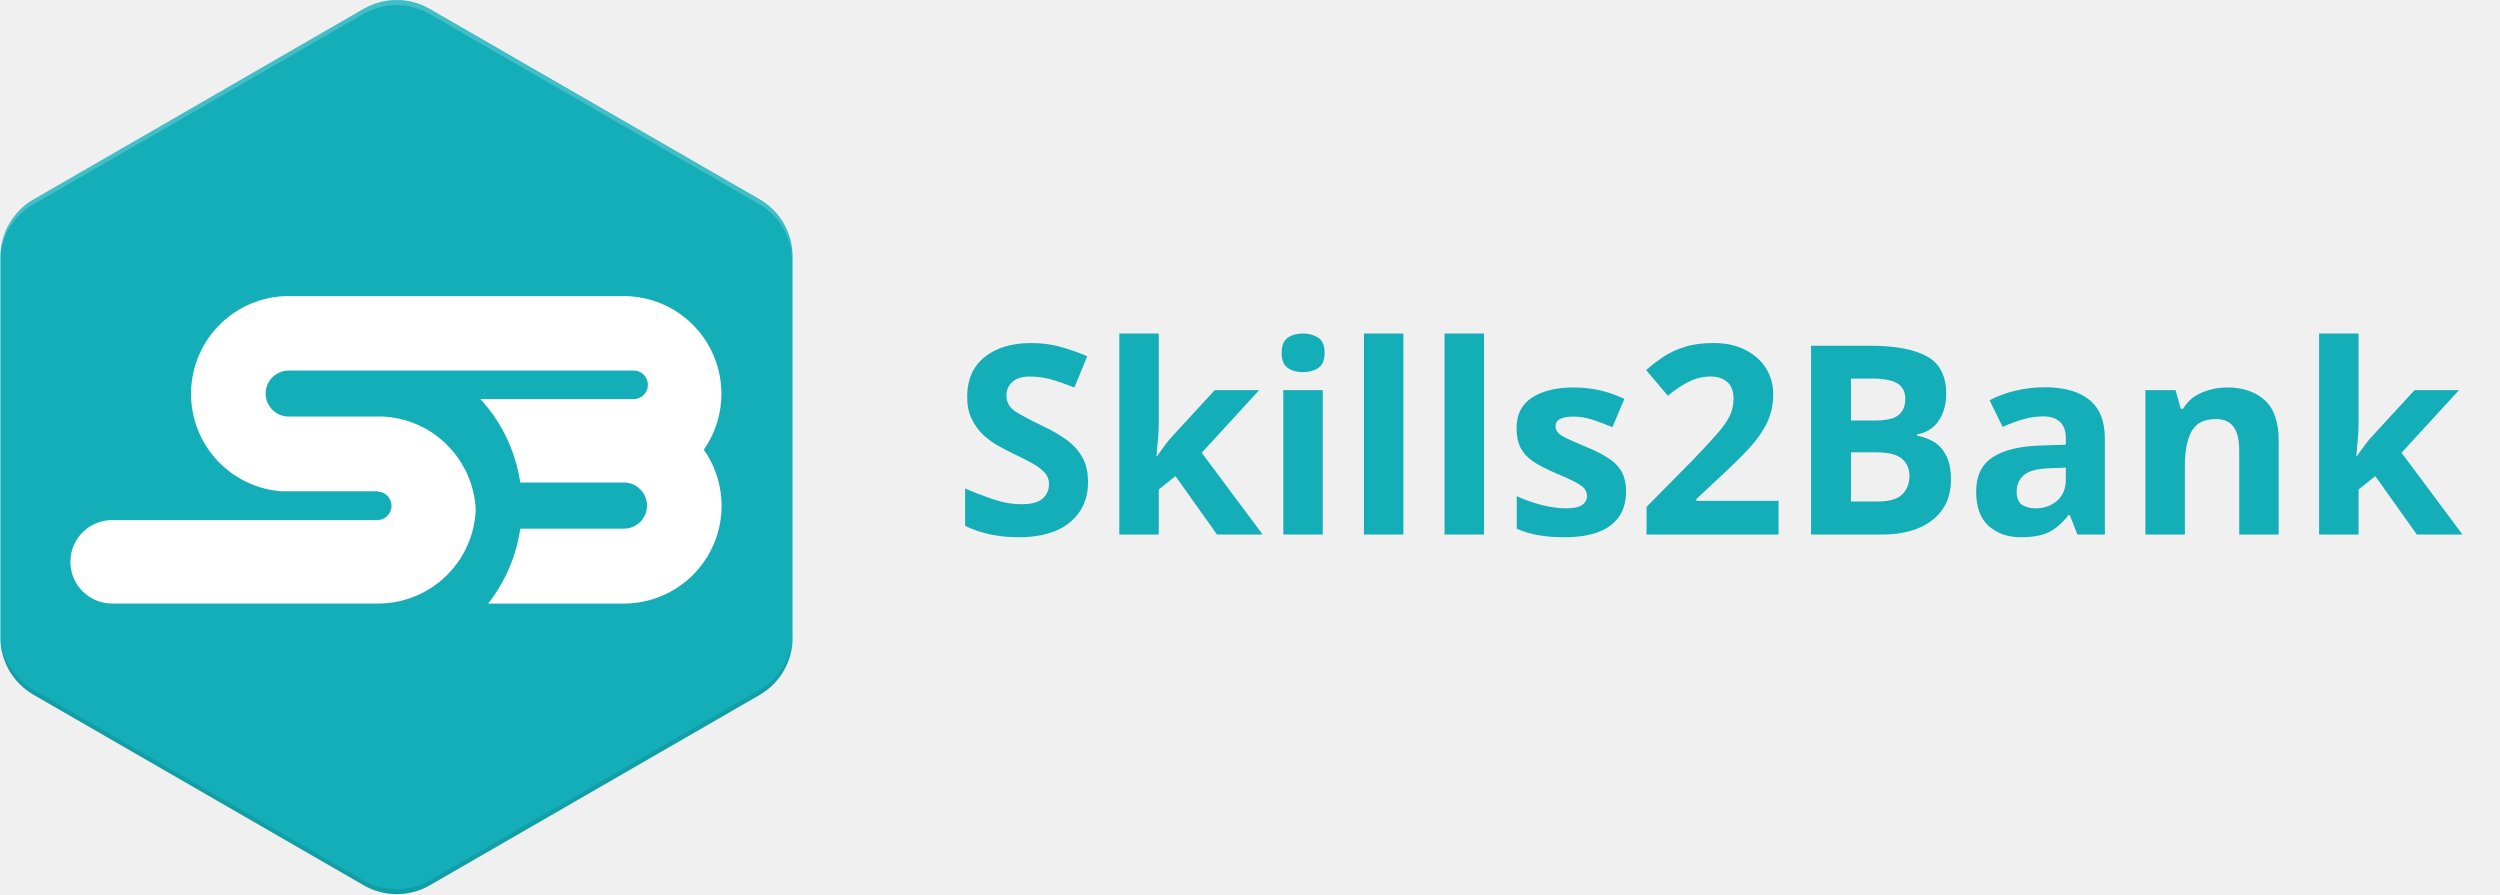
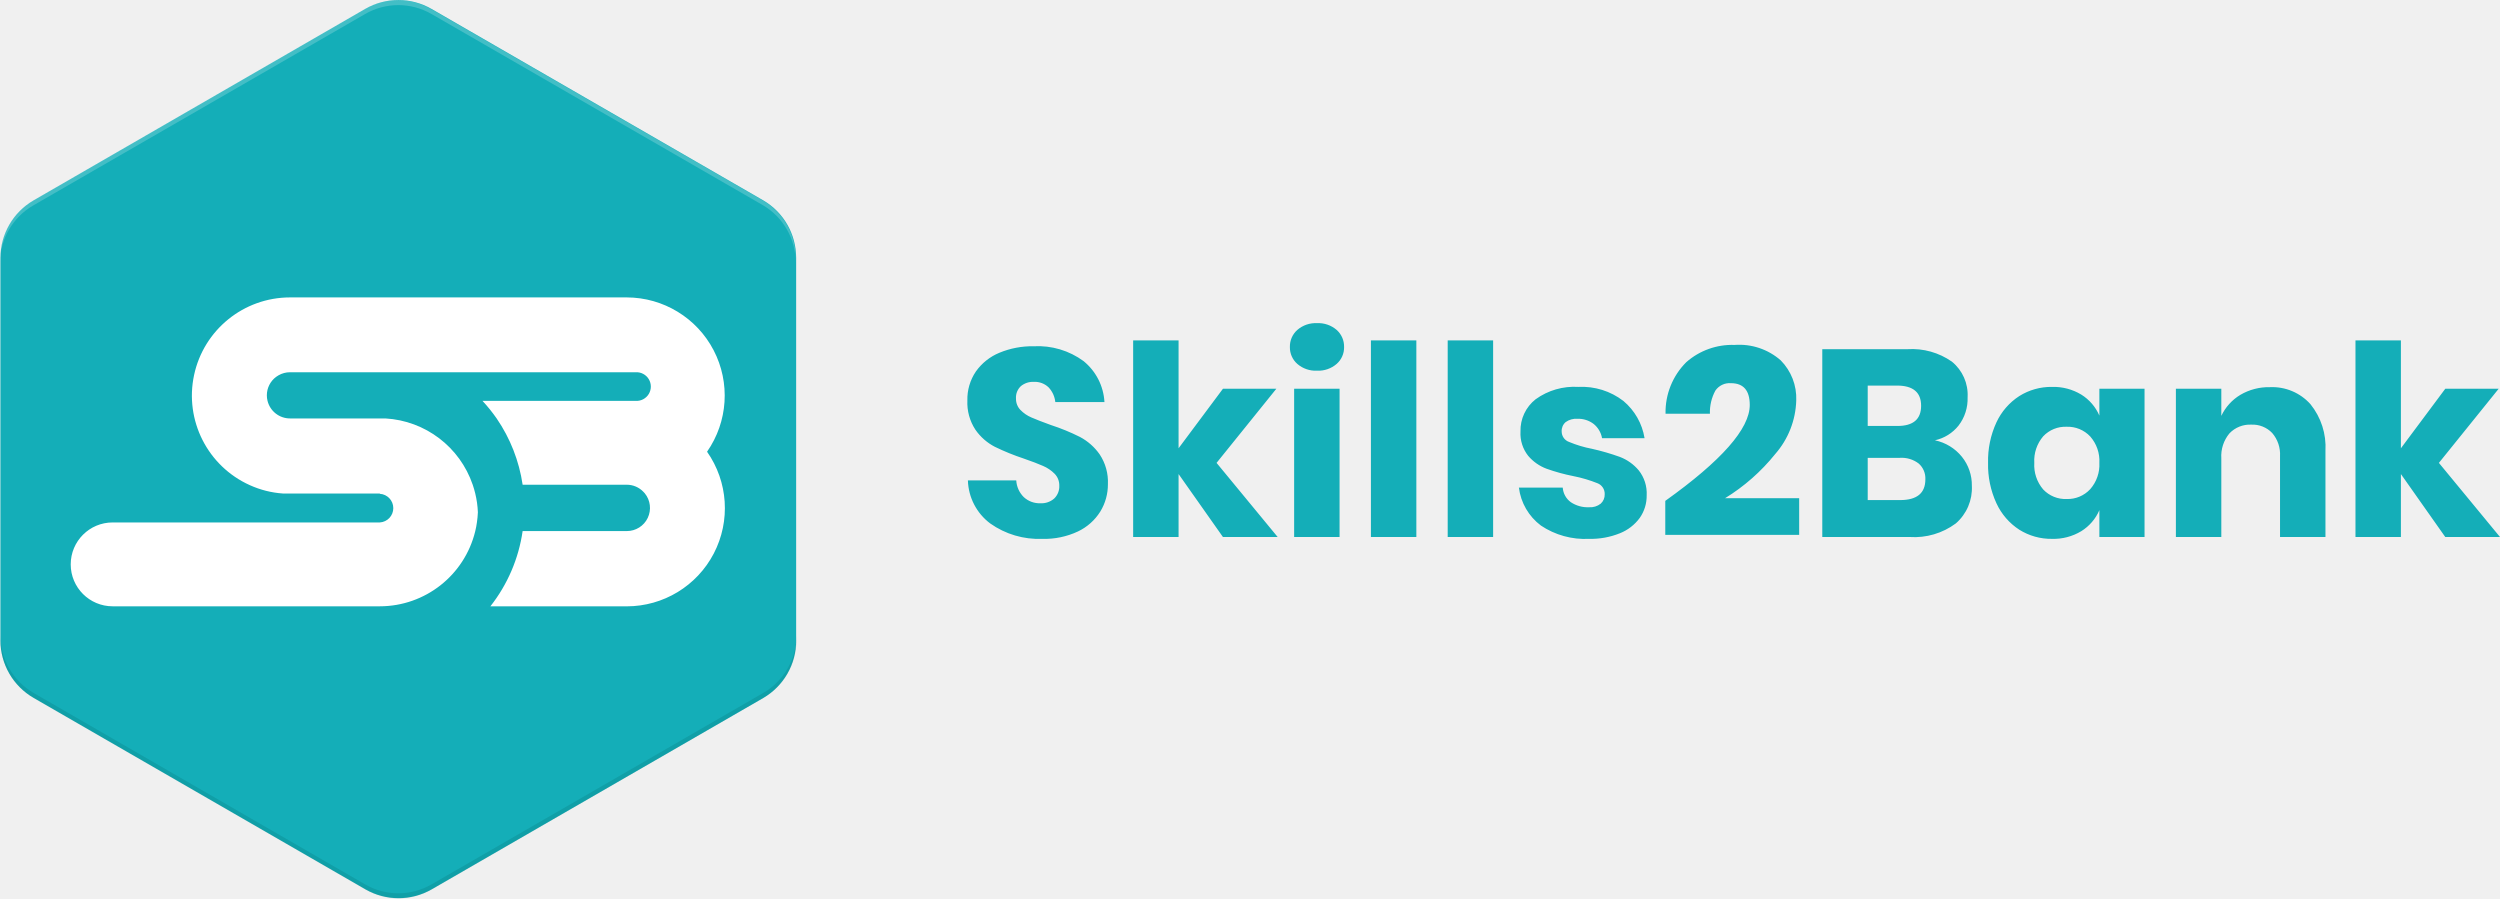
- <svg xmlns="http://www.w3.org/2000/svg" width="189.066" height="67.633" viewBox="0 0 189.066 67.633">
+ <svg xmlns="http://www.w3.org/2000/svg" width="188.206" height="67.633" viewBox="0 0 188.206 67.633">
  <defs>
-     <style>.a,.b{fill:#14aeb8;}.a{font-size:20px;font-family:Poppins-Bold, Poppins;font-weight:700;}.c{opacity:0.2;}.d{fill:#fff;}.e{fill:#016263;}</style>
+     <style>.a{fill:#14aeb8;}.b{opacity:0.2;}.c{fill:#fff;}.d{fill:#016263;}</style>
  </defs>
  <g transform="translate(-147 -17.782)">
-     <text class="a" transform="translate(219.066 58.209)">
-       <tspan x="0" y="0">Skills2Bank</tspan>
-     </text>
+     <path class="a" d="M11.34-3.98a3.9,3.9,0,0,1-.57,2.06A4.02,4.02,0,0,1,9.09-.42,5.919,5.919,0,0,1,6.4.14,6.335,6.335,0,0,1,2.48-1.02,4.2,4.2,0,0,1,.8-4.26H4.44A1.921,1.921,0,0,0,5.01-3a1.753,1.753,0,0,0,1.25.46A1.451,1.451,0,0,0,7.3-2.9a1.26,1.26,0,0,0,.38-.96,1.24,1.24,0,0,0-.35-.9,2.744,2.744,0,0,0-.87-.59q-.52-.23-1.44-.55a17.68,17.68,0,0,1-2.19-.89A4.033,4.033,0,0,1,1.37-8.07a3.7,3.7,0,0,1-.61-2.21,3.721,3.721,0,0,1,.64-2.18,4.068,4.068,0,0,1,1.77-1.41,6.456,6.456,0,0,1,2.59-.49,5.806,5.806,0,0,1,3.75,1.12,4.274,4.274,0,0,1,1.57,3.08H7.38a1.9,1.9,0,0,0-.51-1.11,1.5,1.5,0,0,0-1.11-.41,1.43,1.43,0,0,0-.97.32,1.175,1.175,0,0,0-.37.94,1.194,1.194,0,0,0,.33.85A2.515,2.515,0,0,0,5.58-9q.5.22,1.44.56a15.828,15.828,0,0,1,2.22.91,4.247,4.247,0,0,1,1.48,1.31A3.742,3.742,0,0,1,11.34-3.98ZM20,0,16.66-4.74V0H13.24V-14.8h3.42v8.12L20-11.16h4.02l-4.5,5.58L24.12,0Zm5.04-14.3a1.669,1.669,0,0,1,.56-1.29,2.113,2.113,0,0,1,1.48-.51,2.113,2.113,0,0,1,1.48.51,1.669,1.669,0,0,1,.56,1.29,1.647,1.647,0,0,1-.56,1.27,2.113,2.113,0,0,1-1.48.51,2.113,2.113,0,0,1-1.48-.51A1.647,1.647,0,0,1,25.04-14.3Zm3.74,3.14V0H25.36V-11.16Zm5.78-3.64V0H31.14V-14.8Zm5.78,0V0H36.92V-14.8Zm6.42,3.5a5.12,5.12,0,0,1,3.39,1.06,4.605,4.605,0,0,1,1.59,2.8h-3.2a1.773,1.773,0,0,0-.63-1.07,1.913,1.913,0,0,0-1.23-.39,1.345,1.345,0,0,0-.88.25.872.872,0,0,0-.3.71.833.833,0,0,0,.55.78,8.77,8.77,0,0,0,1.73.52,17.18,17.18,0,0,1,2.1.61A3.464,3.464,0,0,1,51.3-5.02a2.791,2.791,0,0,1,.6,1.88,2.883,2.883,0,0,1-.52,1.7,3.424,3.424,0,0,1-1.5,1.16,5.861,5.861,0,0,1-2.32.42,5.974,5.974,0,0,1-3.62-1,4.219,4.219,0,0,1-1.66-2.86h3.3a1.485,1.485,0,0,0,.61,1.1,2.3,2.3,0,0,0,1.37.38,1.275,1.275,0,0,0,.88-.27.91.91,0,0,0,.3-.71.854.854,0,0,0-.55-.83,10.113,10.113,0,0,0-1.79-.53,14.313,14.313,0,0,1-2.04-.56,3.368,3.368,0,0,1-1.38-.97,2.7,2.7,0,0,1-.58-1.83,2.986,2.986,0,0,1,1.14-2.43A4.968,4.968,0,0,1,46.76-11.3ZM53.3-2.72q6.36-4.54,6.36-7.22,0-1.64-1.42-1.64a1.3,1.3,0,0,0-1.17.56,3.433,3.433,0,0,0-.41,1.74H53.32a5.317,5.317,0,0,1,1.56-3.88,5.226,5.226,0,0,1,3.64-1.3,4.733,4.733,0,0,1,3.47,1.16,4.066,4.066,0,0,1,1.17,3.02,6.4,6.4,0,0,1-1.58,4.03A14.734,14.734,0,0,1,57.8-2.92h5.58V-.16H53.3ZM73.6-7.28a3.541,3.541,0,0,1,2.03,1.24,3.394,3.394,0,0,1,.75,2.18,3.513,3.513,0,0,1-1.21,2.84A5.243,5.243,0,0,1,71.7,0H65.12V-14.14h6.42a5.242,5.242,0,0,1,3.34.94,3.227,3.227,0,0,1,1.18,2.68,3.3,3.3,0,0,1-.68,2.13A3.134,3.134,0,0,1,73.6-7.28ZM68.54-8.36h2.24q1.78,0,1.78-1.52T70.74-11.4h-2.2Zm2.44,5.58q1.9,0,1.9-1.56a1.486,1.486,0,0,0-.5-1.19,2.114,2.114,0,0,0-1.42-.43H68.54v3.18ZM82.42-11.3a4.04,4.04,0,0,1,2.2.58,3.487,3.487,0,0,1,1.36,1.58v-2.02h3.4V0h-3.4V-2.02A3.487,3.487,0,0,1,84.62-.44a4.04,4.04,0,0,1-2.2.58,4.52,4.52,0,0,1-2.47-.69,4.721,4.721,0,0,1-1.72-1.99,6.9,6.9,0,0,1-.63-3.04,6.881,6.881,0,0,1,.63-3.05,4.732,4.732,0,0,1,1.72-1.98A4.52,4.52,0,0,1,82.42-11.3Zm1.1,3a2.3,2.3,0,0,0-1.77.72,2.823,2.823,0,0,0-.67,2,2.823,2.823,0,0,0,.67,2,2.3,2.3,0,0,0,1.77.72,2.312,2.312,0,0,0,1.77-.74,2.787,2.787,0,0,0,.69-1.98,2.779,2.779,0,0,0-.69-1.99A2.328,2.328,0,0,0,83.52-8.3Zm15.3-2.98A3.863,3.863,0,0,1,101.87-10,5.134,5.134,0,0,1,103-6.48V0H99.58V-6.08a2.46,2.46,0,0,0-.59-1.75,2.049,2.049,0,0,0-1.57-.63,2.137,2.137,0,0,0-1.65.66,2.67,2.67,0,0,0-.61,1.88V0H91.74V-11.16h3.42v2.04a3.681,3.681,0,0,1,1.43-1.58A4.2,4.2,0,0,1,98.82-11.28ZM112.02,0l-3.34-4.74V0h-3.42V-14.8h3.42v8.12l3.34-4.48h4.02l-4.5,5.58L116.14,0Z" transform="translate(219.066 58.209)" />
    <g transform="translate(147 17.782)">
-       <path class="b" d="M77.451,55.732V26.915A5,5,0,0,0,74.973,22.6L50,8.188a5,5,0,0,0-4.995,0L20.047,22.6a5,5,0,0,0-2.5,4.319V55.732a5,5,0,0,0,2.5,4.323L45.022,74.466a5,5,0,0,0,4.995,0l24.956-14.4A5,5,0,0,0,77.451,55.732Z" transform="translate(-17.515 -7.518)" />
-       <g class="c" transform="translate(0 0)">
-         <path class="d" d="M74.864,22.576,49.889,8.168a5,5,0,0,0-4.995,0L19.973,22.576A5,5,0,0,0,17.46,26.9v.384a5,5,0,0,1,2.513-4.326L44.948,8.552a5,5,0,0,1,4.995,0L74.917,22.96a5,5,0,0,1,2.444,4.326V26.9a5,5,0,0,0-2.5-4.327Z" transform="translate(-17.46 -7.498)" />
+       <path class="a" d="M77.451,55.732V26.915A5,5,0,0,0,74.973,22.6L50,8.188a5,5,0,0,0-4.995,0L20.047,22.6a5,5,0,0,0-2.5,4.319V55.732a5,5,0,0,0,2.5,4.323L45.022,74.466a5,5,0,0,0,4.995,0l24.956-14.4A5,5,0,0,0,77.451,55.732Z" transform="translate(-17.515 -7.518)" />
+       <g class="b" transform="translate(0 0)">
+         <path class="c" d="M74.864,22.576,49.889,8.168a5,5,0,0,0-4.995,0L19.973,22.576A5,5,0,0,0,17.46,26.9v.384a5,5,0,0,1,2.513-4.326L44.948,8.552a5,5,0,0,1,4.995,0L74.917,22.96a5,5,0,0,1,2.444,4.326V26.9a5,5,0,0,0-2.5-4.327Z" transform="translate(-17.46 -7.498)" />
      </g>
-       <g class="c" transform="translate(0.035 47.837)">
-         <path class="e" d="M20.047,136.714l24.975,14.412a5,5,0,0,0,4.995,0l24.956-14.412a5,5,0,0,0,2.5-4.323v-.384a5,5,0,0,1-2.5,4.323L50,150.743a5,5,0,0,1-4.995,0L20.047,136.33a5,5,0,0,1-2.5-4.33v.384a5,5,0,0,0,2.5,4.33Z" transform="translate(-17.55 -132)" />
+       <g class="b" transform="translate(0.035 47.837)">
+         <path class="d" d="M20.047,136.714l24.975,14.412a5,5,0,0,0,4.995,0l24.956-14.412a5,5,0,0,0,2.5-4.323v-.384a5,5,0,0,1-2.5,4.323L50,150.743a5,5,0,0,1-4.995,0L20.047,136.33a5,5,0,0,1-2.5-4.33v.384a5,5,0,0,0,2.5,4.33Z" transform="translate(-17.55 -132)" />
      </g>
-       <path class="d" d="M79.243,63.829a7.393,7.393,0,0,1-6.048,11.638H62.928A11.911,11.911,0,0,0,65.357,69.8H73.2a1.741,1.741,0,0,0,1.352-2.843,1.282,1.282,0,0,0-.1-.108,1.729,1.729,0,0,0-1.256-.538H65.357A11.911,11.911,0,0,0,63.4,61.32,12.181,12.181,0,0,0,62.337,60H73.863a1.08,1.08,0,1,0,0-2.156H47.843a1.729,1.729,0,0,0-.865.231,1.4,1.4,0,0,0-.177.115,1.725,1.725,0,0,0-.7,1.391,1.629,1.629,0,0,0,.05.411,1.741,1.741,0,0,0,1.694,1.329h7.181a7.392,7.392,0,0,1,6.574,4.995c.073.211.134.426.188.645a7.2,7.2,0,0,1,.2,1.422,7.011,7.011,0,0,1-.073.768,6.349,6.349,0,0,1-.127.665,7.4,7.4,0,0,1-7.181,5.648H34.492a3.156,3.156,0,0,1,0-6.313H54.606a1.08,1.08,0,0,0,0-2.156v-.023H47.425a.661.661,0,0,1-.123,0,7.243,7.243,0,0,1-2.478-.626,7.392,7.392,0,0,1,3.02-14.136H73.2a7.389,7.389,0,0,1,6.04,11.619Z" transform="translate(-26.012 -29.82)" />
+       <path class="c" d="M79.243,63.829a7.393,7.393,0,0,1-6.048,11.638H62.928A11.911,11.911,0,0,0,65.357,69.8H73.2a1.741,1.741,0,0,0,1.352-2.843,1.282,1.282,0,0,0-.1-.108,1.729,1.729,0,0,0-1.256-.538H65.357A11.911,11.911,0,0,0,63.4,61.32,12.181,12.181,0,0,0,62.337,60H73.863a1.08,1.08,0,1,0,0-2.156H47.843a1.729,1.729,0,0,0-.865.231,1.4,1.4,0,0,0-.177.115,1.725,1.725,0,0,0-.7,1.391,1.629,1.629,0,0,0,.05.411,1.741,1.741,0,0,0,1.694,1.329h7.181a7.392,7.392,0,0,1,6.574,4.995c.073.211.134.426.188.645a7.2,7.2,0,0,1,.2,1.422,7.011,7.011,0,0,1-.073.768,6.349,6.349,0,0,1-.127.665,7.4,7.4,0,0,1-7.181,5.648H34.492a3.156,3.156,0,0,1,0-6.313H54.606a1.08,1.08,0,0,0,0-2.156v-.023H47.425a.661.661,0,0,1-.123,0,7.243,7.243,0,0,1-2.478-.626,7.392,7.392,0,0,1,3.02-14.136H73.2a7.389,7.389,0,0,1,6.04,11.619Z" transform="translate(-26.012 -29.82)" />
    </g>
  </g>
</svg>
